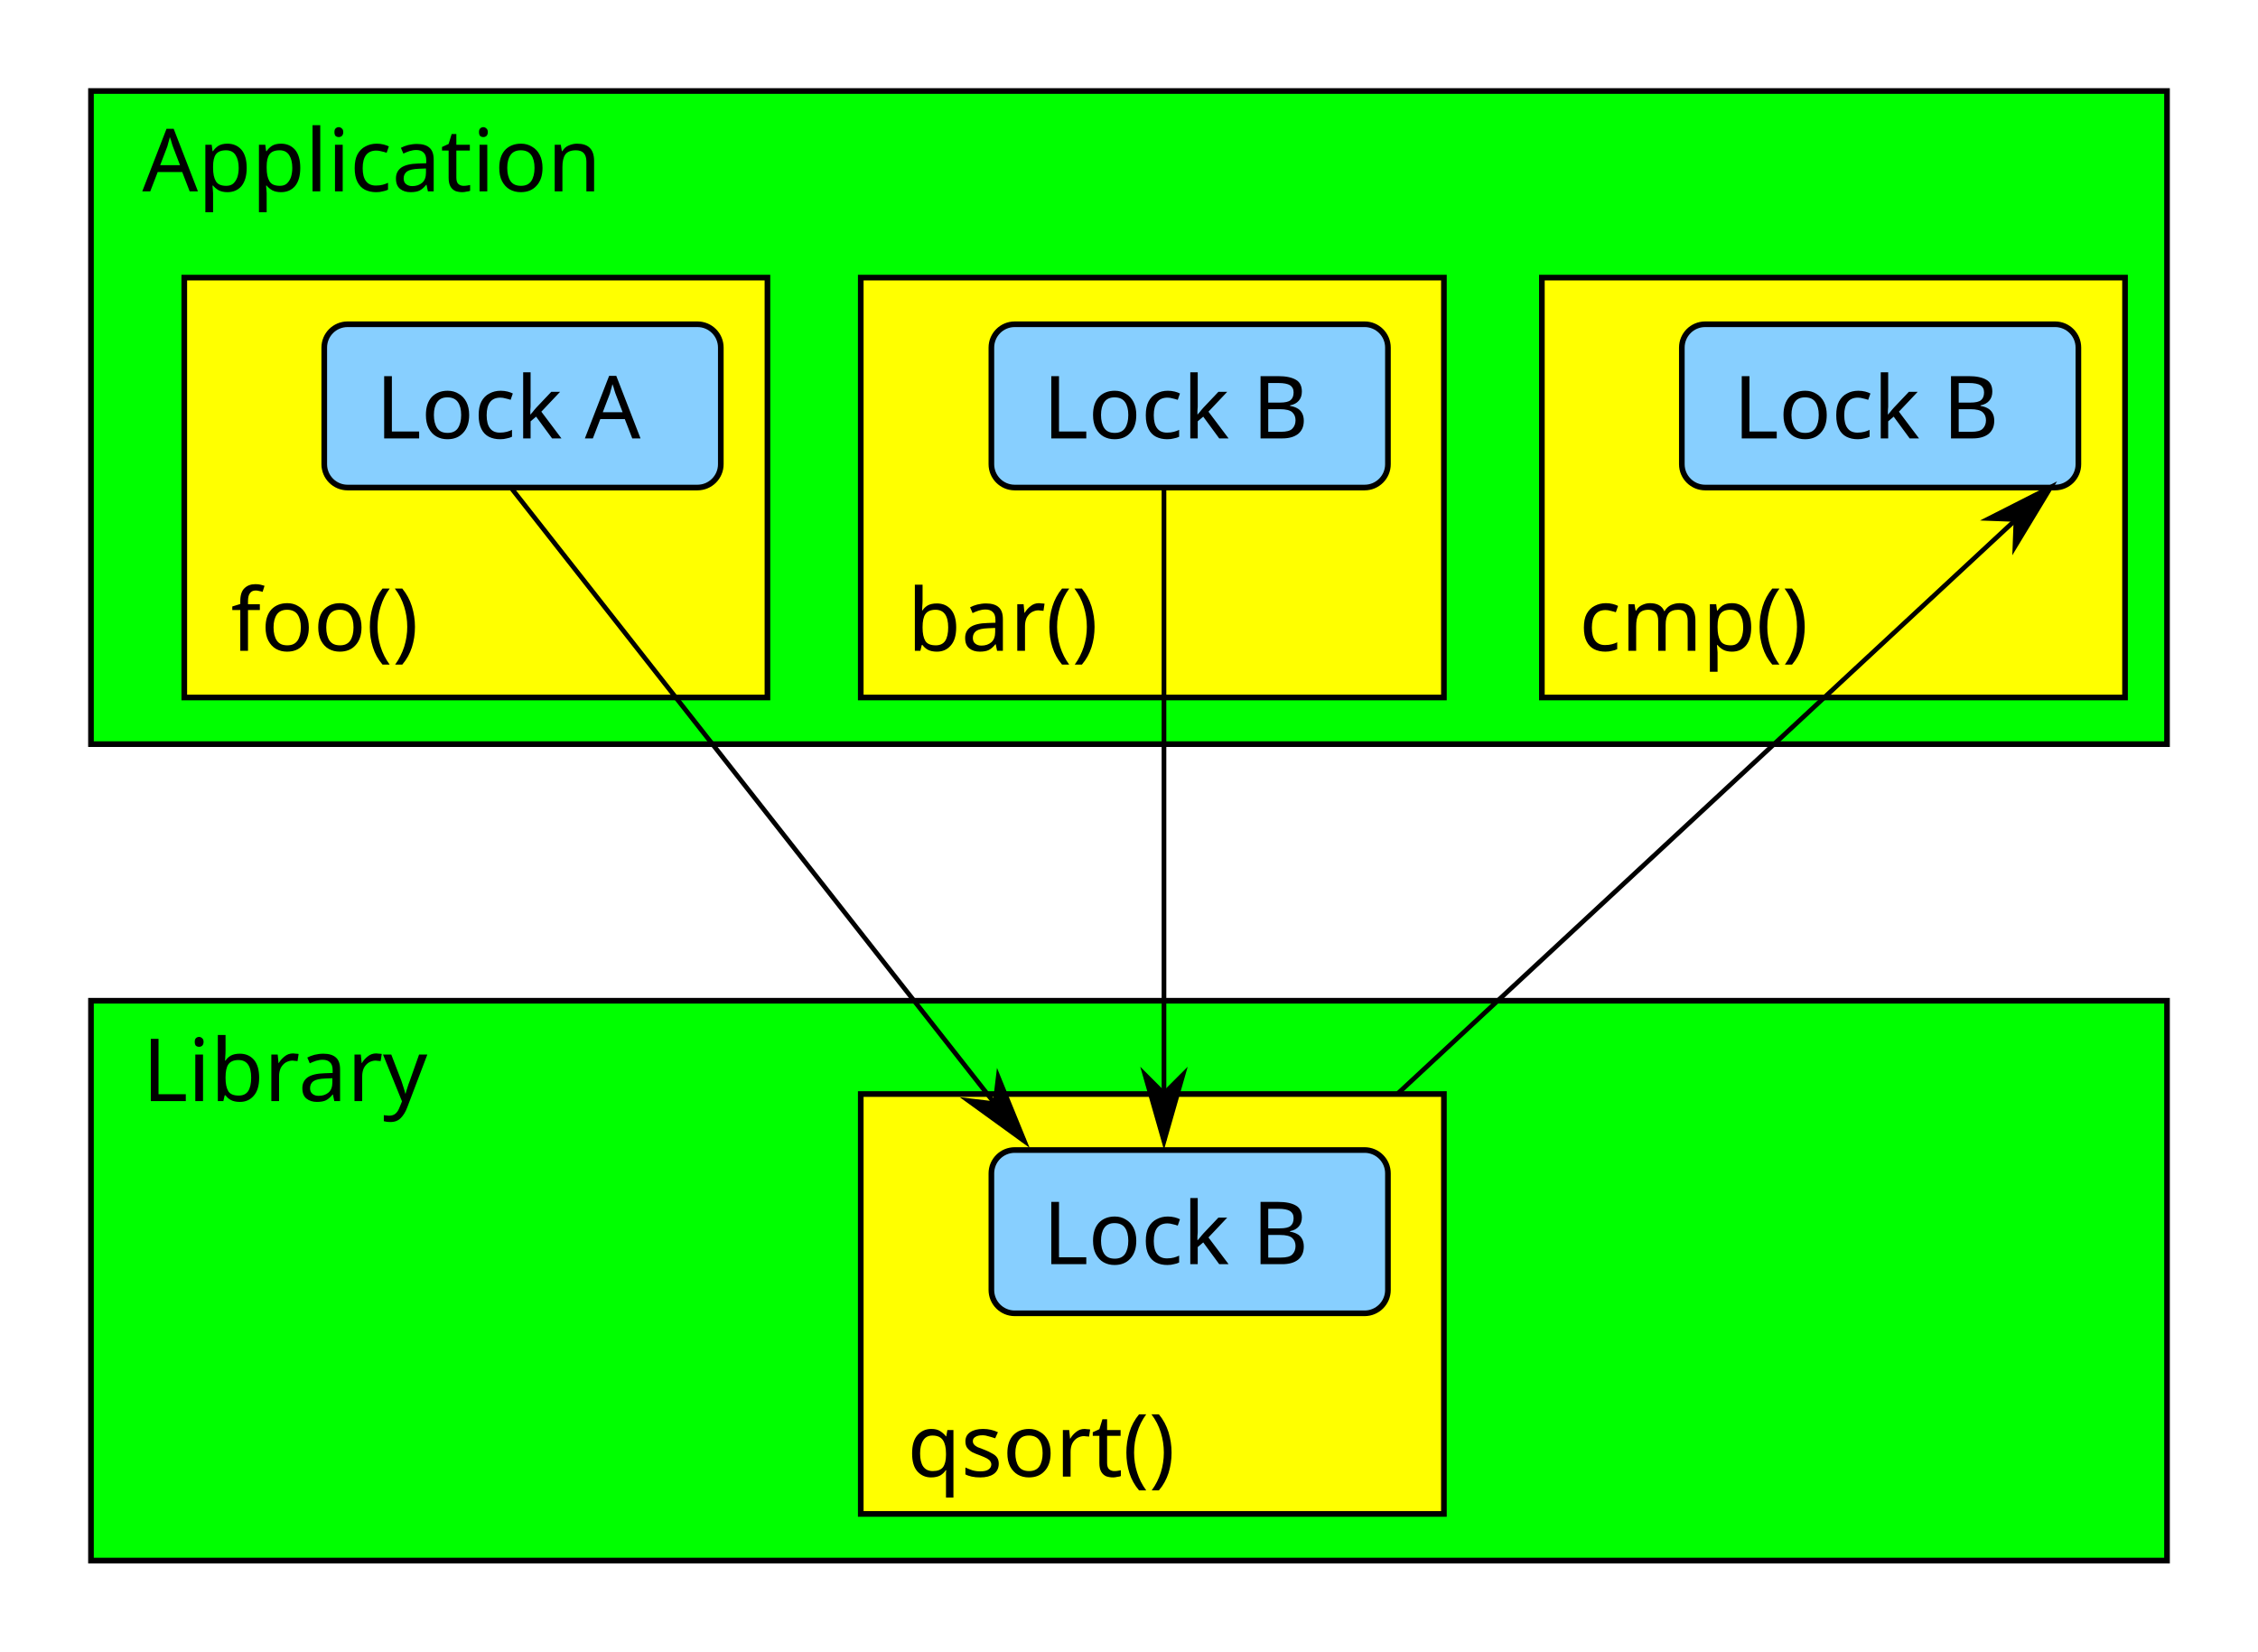
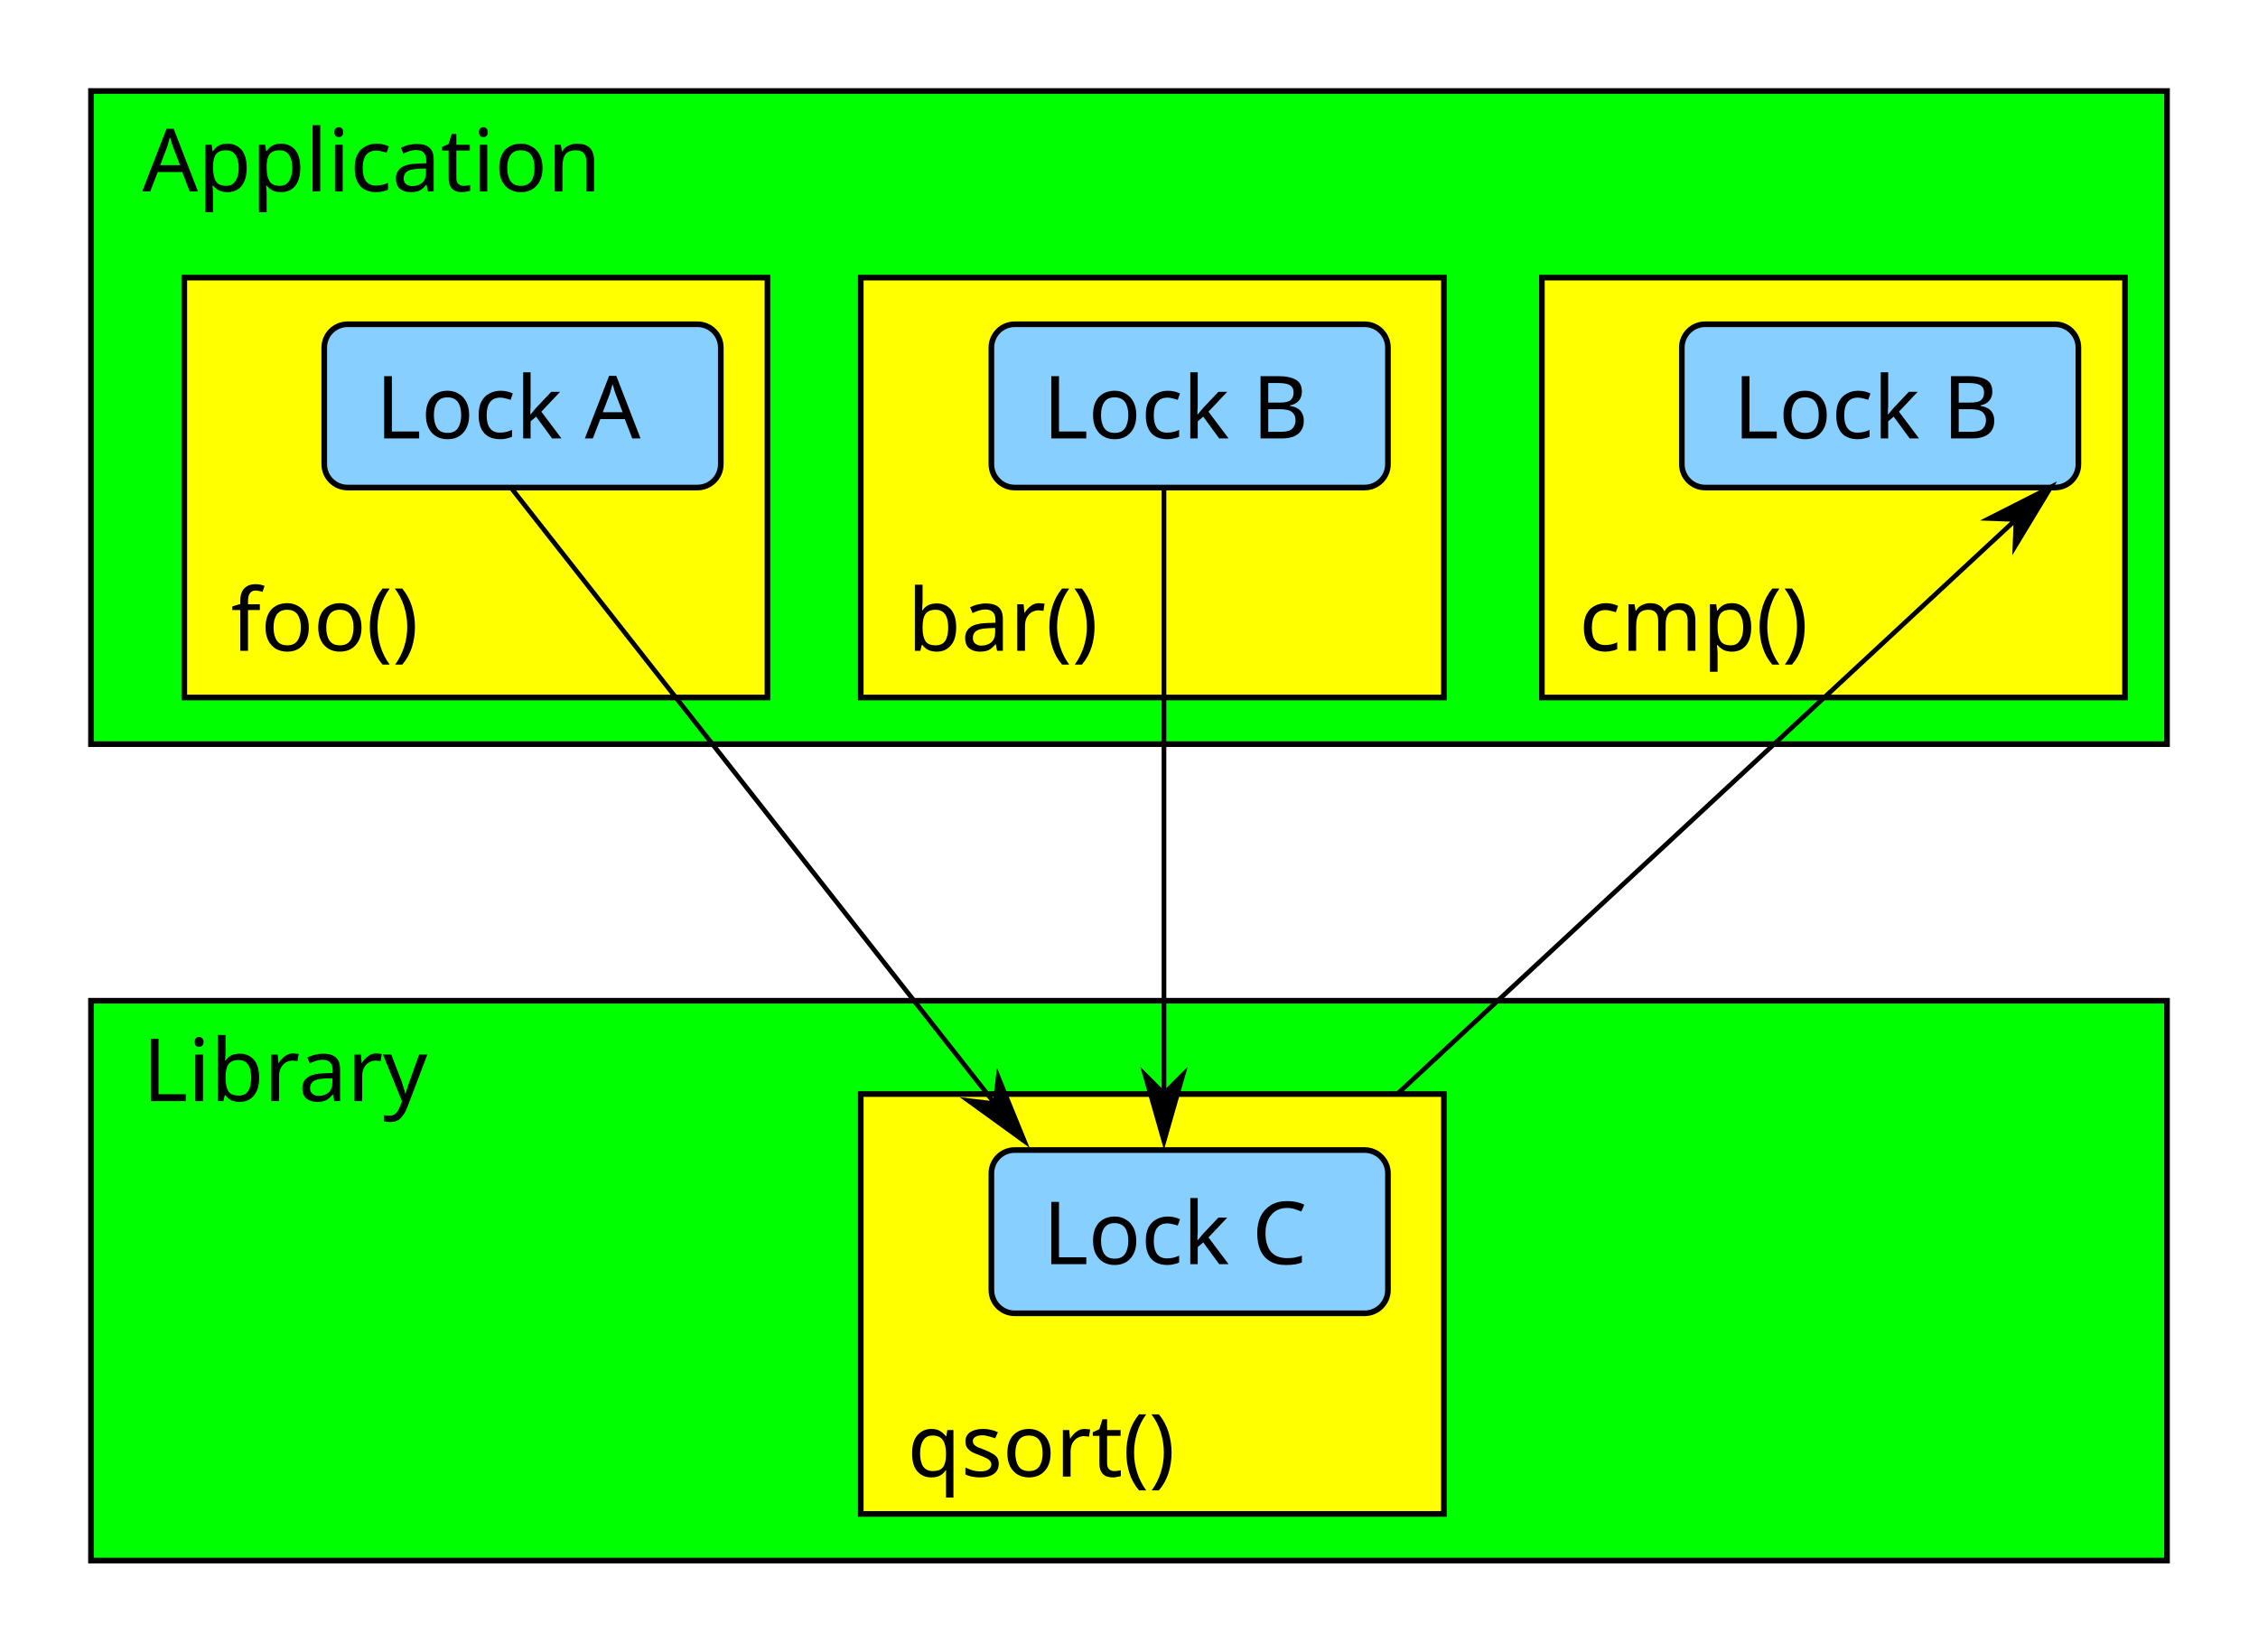
<svg xmlns="http://www.w3.org/2000/svg" width="128.06mm" height="93.664mm" viewBox="0 0 128.06 93.664" version="1.1" id="svg8">
  <defs id="defs2">
    <marker orient="auto" refY="0" refX="0" id="Arrow1Lend" style="overflow:visible">
      <path id="path4808" d="M 0,0 5,-5 -12.5,0 5,5 Z" style="fill:#000000;fill-opacity:1;fill-rule:evenodd;stroke:#000000;stroke-width:1pt;stroke-opacity:1" transform="matrix(-0.8,0,0,-0.8,-10,0)" />
    </marker>
    <marker orient="auto" refY="0" refX="0" id="Arrow1Lend-2" style="overflow:visible">
      <path id="path4808-8" d="M 0,0 5,-5 -12.5,0 5,5 Z" style="fill:#000000;fill-opacity:1;fill-rule:evenodd;stroke:#000000;stroke-width:1pt;stroke-opacity:1" transform="matrix(-0.8,0,0,-0.8,-10,0)" />
    </marker>
    <marker orient="auto" refY="0" refX="0" id="Arrow1Lend-7" style="overflow:visible">
      <path id="path4808-3" d="M 0,0 5,-5 -12.5,0 5,5 Z" style="fill:#000000;fill-opacity:1;fill-rule:evenodd;stroke:#000000;stroke-width:1pt;stroke-opacity:1" transform="matrix(-0.8,0,0,-0.8,-10,0)" />
    </marker>
  </defs>
  <g id="layer1" transform="translate(-21.29833,-45.7775)">
    <rect rx="0" style="fill:#00ff00;fill-opacity:1;stroke:#000000;stroke-width:0.32;stroke-linejoin:miter;stroke-miterlimit:4;stroke-dasharray:none;stroke-dashoffset:0;stroke-opacity:1" id="rect3755-0-1" width="117.74" height="37.042" x="26.458" y="50.938" ry="5.0862632e-06" />
    <text xml:space="preserve" style="font-style:normal;font-weight:normal;font-size:4.939px;line-height:1.25;font-family:sans-serif;letter-spacing:0px;word-spacing:0px;fill:#000000;fill-opacity:1;stroke:none;stroke-width:0.265" x="29.369" y="56.626" id="text3717">
      <tspan id="tspan3715" x="29.369" y="56.626" style="font-size:4.939px;stroke-width:0.265">Application</tspan>
    </text>
    <g id="g4711">
      <rect rx="0" style="fill:#ffff00;fill-opacity:1;stroke:#000000;stroke-width:0.32;stroke-linejoin:miter;stroke-miterlimit:4;stroke-dasharray:none;stroke-dashoffset:0;stroke-opacity:1" id="rect3755-0" width="33.073" height="23.813" x="31.75" y="61.521" ry="1.323" />
      <g id="g4565">
        <rect style="fill:#87cfff;fill-opacity:1;stroke:#000000;stroke-width:0.32;stroke-linejoin:miter;stroke-miterlimit:4;stroke-dasharray:none;stroke-dashoffset:0;stroke-opacity:1" id="rect3755" width="22.49" height="9.26" x="39.688" y="64.167" ry="1.323" />
        <text xml:space="preserve" style="font-style:normal;font-weight:normal;font-size:4.939px;line-height:1.25;font-family:sans-serif;letter-spacing:0px;word-spacing:0px;fill:#000000;fill-opacity:1;stroke:none;stroke-width:0.265" x="42.602" y="70.638" id="text3717-3">
          <tspan id="tspan3715-6" x="42.602" y="70.638" style="font-size:4.939px;stroke-width:0.265">Lock A</tspan>
        </text>
      </g>
      <text id="text3717-3-7" y="82.688" x="34.396" style="font-style:normal;font-weight:normal;font-size:4.939px;line-height:1.25;font-family:sans-serif;letter-spacing:0px;word-spacing:0px;fill:#000000;fill-opacity:1;stroke:none;stroke-width:0.265" xml:space="preserve">
        <tspan style="font-size:4.939px;stroke-width:0.265" y="82.688" x="34.396" id="tspan3715-6-5">foo()</tspan>
      </text>
    </g>
    <g id="g4720">
      <rect rx="0" style="fill:#ffff00;fill-opacity:1;stroke:#000000;stroke-width:0.32;stroke-linejoin:miter;stroke-miterlimit:4;stroke-dasharray:none;stroke-dashoffset:0;stroke-opacity:1" id="rect3755-0-9" width="33.073" height="23.813" x="70.115" y="61.521" ry="1.323" />
      <g id="g4565-3" transform="translate(37.83541,5.0862632e-6)">
        <rect style="fill:#87cfff;fill-opacity:1;stroke:#000000;stroke-width:0.32;stroke-linejoin:miter;stroke-miterlimit:4;stroke-dasharray:none;stroke-dashoffset:0;stroke-opacity:1" id="rect3755-5" width="22.49" height="9.26" x="39.688" y="64.167" ry="1.323" />
        <text xml:space="preserve" style="font-style:normal;font-weight:normal;font-size:4.939px;line-height:1.25;font-family:sans-serif;letter-spacing:0px;word-spacing:0px;fill:#000000;fill-opacity:1;stroke:none;stroke-width:0.265" x="42.602" y="70.638" id="text3717-3-6">
          <tspan id="tspan3715-6-2" x="42.602" y="70.638" style="font-size:4.939px;stroke-width:0.265">Lock B</tspan>
        </text>
      </g>
      <text id="text3717-3-7-3" y="82.688" x="72.76" style="font-style:normal;font-weight:normal;font-size:4.939px;line-height:1.25;font-family:sans-serif;letter-spacing:0px;word-spacing:0px;fill:#000000;fill-opacity:1;stroke:none;stroke-width:0.265" xml:space="preserve">
        <tspan style="font-size:4.939px;stroke-width:0.265" y="82.688" x="72.76" id="tspan3715-6-5-6">bar()</tspan>
      </text>
    </g>
    <g id="g4729" transform="translate(-6.35)">
      <rect rx="0" style="fill:#ffff00;fill-opacity:1;stroke:#000000;stroke-width:0.32;stroke-linejoin:miter;stroke-miterlimit:4;stroke-dasharray:none;stroke-dashoffset:0;stroke-opacity:1" id="rect3755-0-9-6" width="33.073" height="23.813" x="115.094" y="61.521" ry="1.323" />
      <g id="g4565-3-9" transform="translate(83.34375,2.5431316e-6)">
        <rect style="fill:#87cfff;fill-opacity:1;stroke:#000000;stroke-width:0.32;stroke-linejoin:miter;stroke-miterlimit:4;stroke-dasharray:none;stroke-dashoffset:0;stroke-opacity:1" id="rect3755-5-1" width="22.49" height="9.26" x="39.688" y="64.167" ry="1.323" />
        <text xml:space="preserve" style="font-style:normal;font-weight:normal;font-size:4.939px;line-height:1.25;font-family:sans-serif;letter-spacing:0px;word-spacing:0px;fill:#000000;fill-opacity:1;stroke:none;stroke-width:0.265" x="42.602" y="70.638" id="text3717-3-6-2">
          <tspan id="tspan3715-6-2-7" x="42.602" y="70.638" style="font-size:4.939px;stroke-width:0.265">Lock B</tspan>
        </text>
      </g>
      <text id="text3717-3-7-0" y="82.688" x="117.21" style="font-style:normal;font-weight:normal;font-size:4.939px;line-height:1.25;font-family:sans-serif;letter-spacing:0px;word-spacing:0px;fill:#000000;fill-opacity:1;stroke:none;stroke-width:0.265" xml:space="preserve">
        <tspan style="font-size:4.939px;stroke-width:0.265" y="82.688" x="117.21" id="tspan3715-6-5-62">cmp()</tspan>
      </text>
    </g>
    <rect rx="0" style="fill:#00ff00;fill-opacity:1;stroke:#000000;stroke-width:0.32;stroke-linejoin:miter;stroke-miterlimit:4;stroke-dasharray:none;stroke-dashoffset:0;stroke-opacity:1" id="rect3755-0-1-8" width="117.74" height="31.75" x="26.458" y="102.531" ry="5.0862632e-06" />
    <text xml:space="preserve" style="font-style:normal;font-weight:normal;font-size:4.939px;line-height:1.25;font-family:sans-serif;letter-spacing:0px;word-spacing:0px;fill:#000000;fill-opacity:1;stroke:none;stroke-width:0.265" x="29.369" y="108.22" id="text3717-7">
      <tspan id="tspan3715-9" x="29.369" y="108.22" style="font-size:4.939px;stroke-width:0.265">Library</tspan>
    </text>
    <g transform="translate(0,46.83125)" id="g4720-2">
      <rect rx="0" style="fill:#ffff00;fill-opacity:1;stroke:#000000;stroke-width:0.32;stroke-linejoin:miter;stroke-miterlimit:4;stroke-dasharray:none;stroke-dashoffset:0;stroke-opacity:1" id="rect3755-0-9-0" width="33.073" height="23.813" x="70.115" y="60.992" ry="1.323" />
      <g id="g4565-3-2" transform="translate(37.83541,5.0862632e-6)">
        <rect style="fill:#87cfff;fill-opacity:1;stroke:#000000;stroke-width:0.32;stroke-linejoin:miter;stroke-miterlimit:4;stroke-dasharray:none;stroke-dashoffset:0;stroke-opacity:1" id="rect3755-5-3" width="22.49" height="9.26" x="39.688" y="64.167" ry="1.323" />
        <text xml:space="preserve" style="font-style:normal;font-weight:normal;font-size:4.939px;line-height:1.25;font-family:sans-serif;letter-spacing:0px;word-spacing:0px;fill:#000000;fill-opacity:1;stroke:none;stroke-width:0.265" x="42.602" y="70.638" id="text3717-3-6-7">
-           <tspan id="tspan3715-6-2-5" x="42.602" y="70.638" style="font-size:4.939px;stroke-width:0.265">Lock B</tspan>
+           <tspan id="tspan3715-6-2-5" x="42.602" y="70.638" style="font-size:4.939px;stroke-width:0.265">Lock C</tspan>
        </text>
      </g>
      <text id="text3717-3-7-3-9" y="82.688" x="72.76" style="font-style:normal;font-weight:normal;font-size:4.939px;line-height:1.25;font-family:sans-serif;letter-spacing:0px;word-spacing:0px;fill:#000000;fill-opacity:1;stroke:none;stroke-width:0.265" xml:space="preserve">
        <tspan style="font-size:4.939px;stroke-width:0.265" y="82.688" x="72.76" id="tspan3715-6-5-6-2">qsort()</tspan>
      </text>
    </g>
    <path style="fill:none;stroke:#000000;stroke-width:0.265;stroke-linecap:butt;stroke-linejoin:miter;stroke-miterlimit:4;stroke-dasharray:none;stroke-opacity:1;marker-end:url(#Arrow1Lend-7)" d="M 100.542,107.823 137.583,73.427" id="path4803-6" />
    <path style="fill:none;stroke:#000000;stroke-width:0.265;stroke-linecap:butt;stroke-linejoin:miter;stroke-miterlimit:4;stroke-dasharray:none;stroke-opacity:1;marker-end:url(#Arrow1Lend)" d="M 50.271,73.427 79.375,110.469" id="path4803" />
    <path style="fill:none;stroke:#000000;stroke-width:0.265;stroke-linecap:butt;stroke-linejoin:miter;stroke-miterlimit:4;stroke-dasharray:none;stroke-opacity:1;marker-end:url(#Arrow1Lend-2)" d="M 87.312,73.427 V 110.469" id="path4803-9" />
  </g>
</svg>
